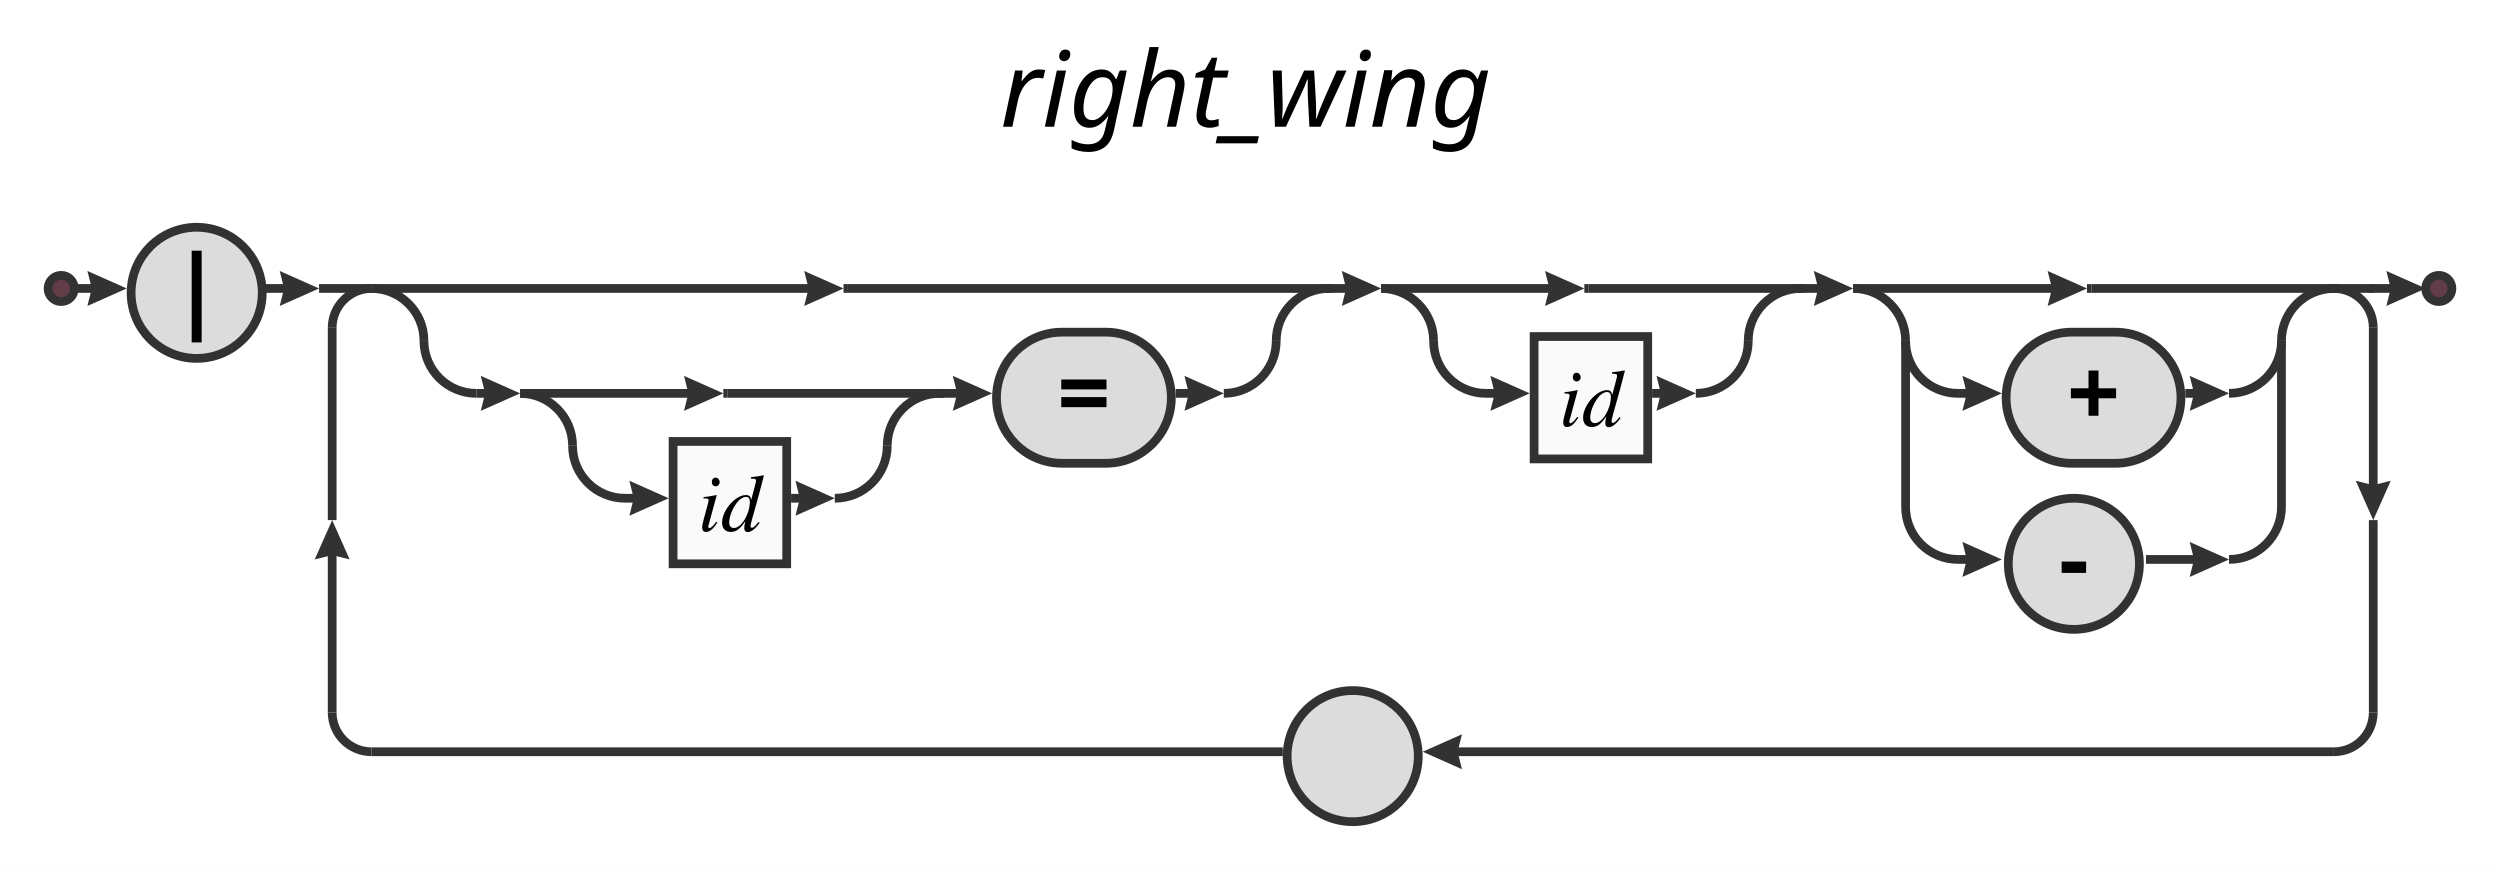
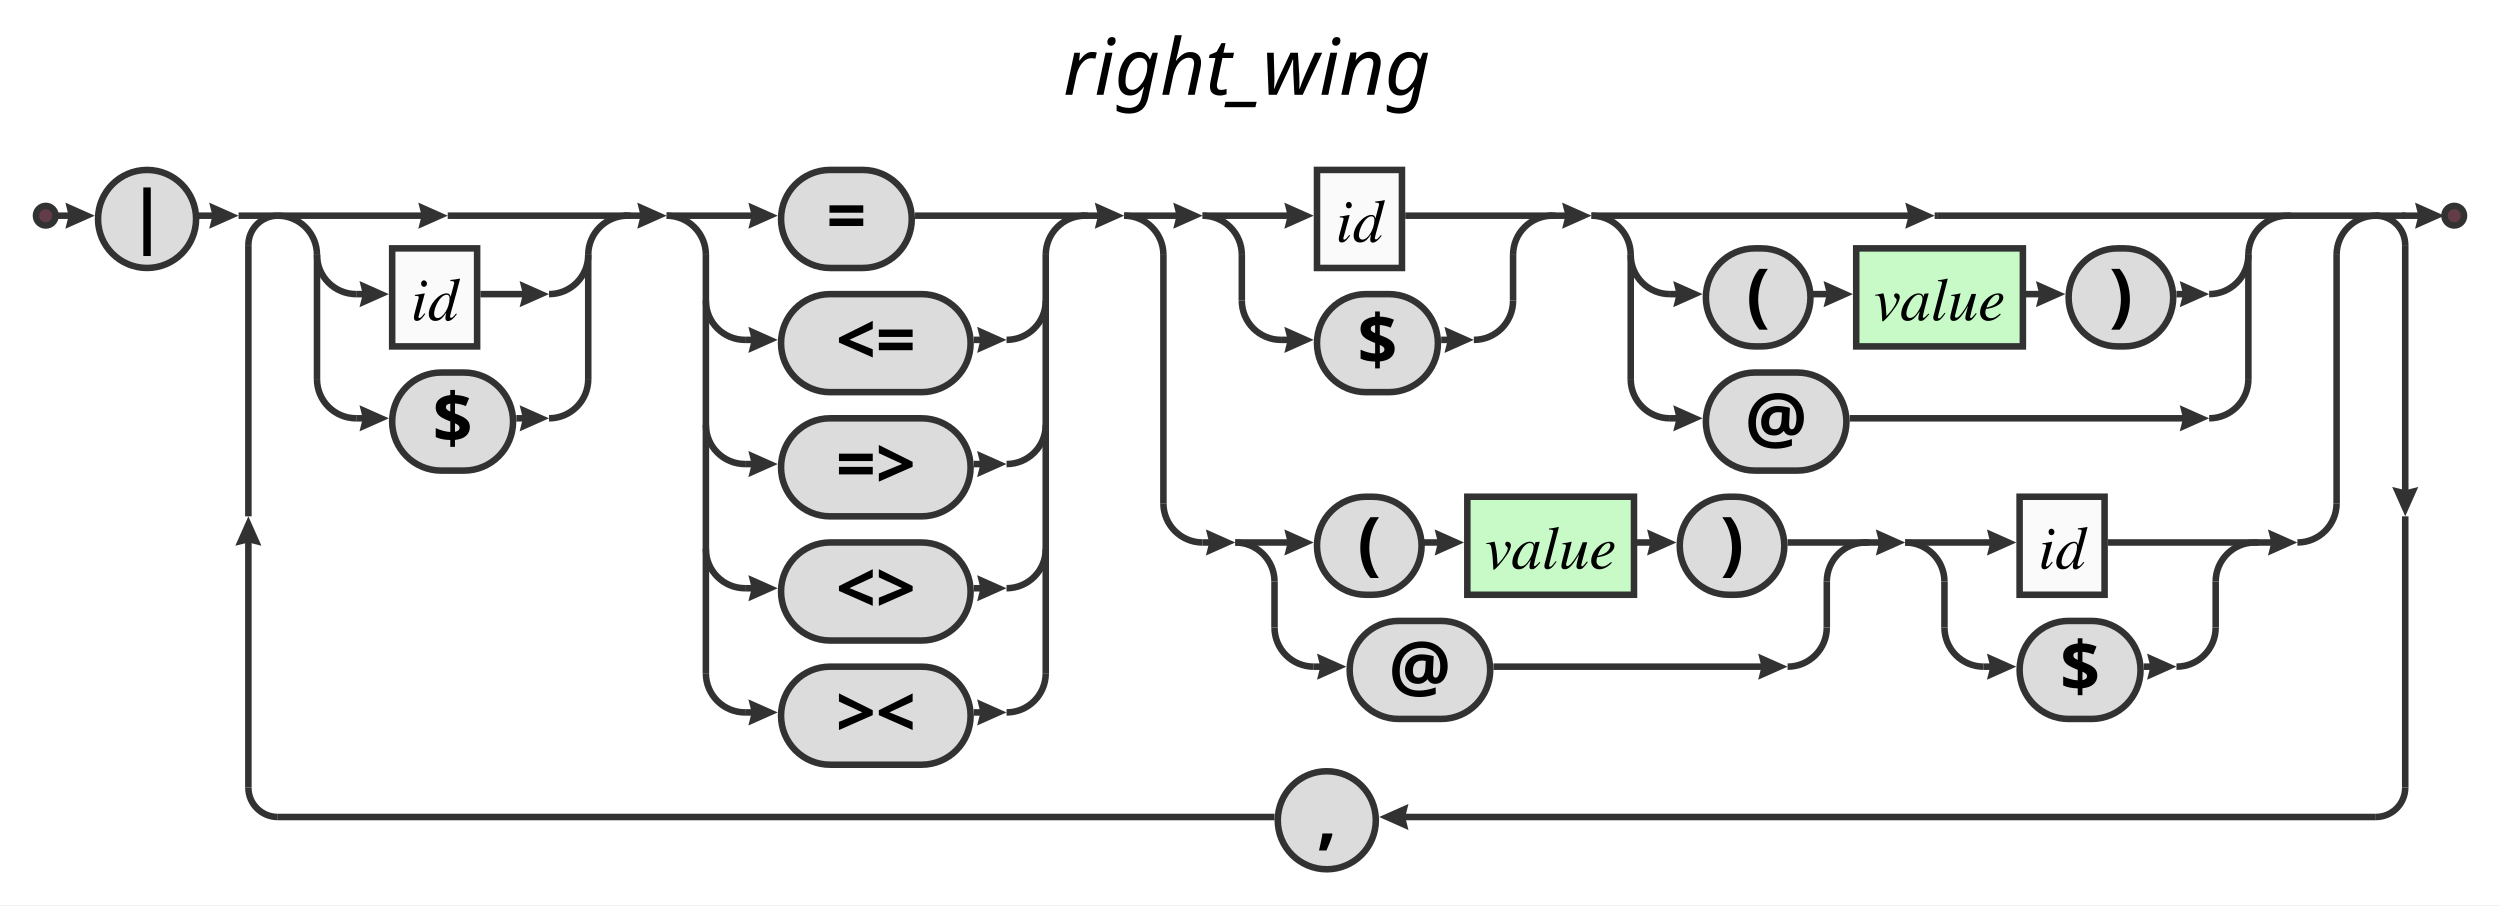
- <svg xmlns="http://www.w3.org/2000/svg" xml:space="preserve" width="572" height="199" version="1.1">
+ <svg xmlns="http://www.w3.org/2000/svg" xml:space="preserve" width="765" height="277" version="1.1">
  <style type="text/css">

+ .token_font {fill:#000000; text-anchor:middle;
+     font-family:Sans; font-size:16pt; font-weight:bold; font-style:normal;}
.title_font {fill:#000000; text-anchor:middle;
    font-family:Sans; font-size:18pt; font-weight:normal; font-style:italic;}
- .charclass_font {fill:#000000; text-anchor:middle;
-     font-family:Sans; font-size:16pt; font-weight:bold; font-style:normal;}
- .space_font {fill:#000000; text-anchor:middle;
-     font-family:Sans; font-size:10pt; font-weight:normal; font-style:normal;}
.hash_font {fill:#000000; text-anchor:middle;
-     font-family:Times; font-size:14pt; font-weight:normal; font-style:italic;}
- .non-terminal_font {fill:#000000; text-anchor:middle;
    font-family:Times; font-size:14pt; font-weight:normal; font-style:italic;}
.negative_font {fill:#000000; text-anchor:middle;
    font-family:Times; font-size:14pt; font-weight:normal; font-style:italic;}
- .token_font {fill:#000000; text-anchor:middle;
+ .space_font {fill:#000000; text-anchor:middle;
+     font-family:Sans; font-size:10pt; font-weight:normal; font-style:normal;}
+ .charclass_font {fill:#000000; text-anchor:middle;
    font-family:Sans; font-size:16pt; font-weight:bold; font-style:normal;}
.definitive_font {fill:#000000; text-anchor:middle;
+     font-family:Times; font-size:14pt; font-weight:normal; font-style:italic;}
+ .non-terminal_font {fill:#000000; text-anchor:middle;
    font-family:Times; font-size:14pt; font-weight:normal; font-style:italic;}
.label {fill:#000;
  text-anchor:middle;
  font-size:16pt; font-weight:bold; font-family:Sans;}
.link {fill: #0D47A1;}
.link:hover {fill: #0D47A1; text-decoration:underline;}
.link:visited {fill: #4A148C;}

</style>
  <defs>
    <marker id="arrow" markerWidth="5" markerHeight="4" refX="2.5" refY="2" orient="auto" markerUnits="strokeWidth">
      <path d="M0,0 L0.5,2 L0,4 L4.5,2 z" fill="#323232" />
    </marker>
  </defs>
  <rect width="100%" height="100%" fill="white" />
-   <circle cx="14.0" cy="66.0" r="3.0" stroke="#323232" stroke-width="2" fill="#623C47" />
-   <circle cx="45.0" cy="67.0" r="15.0" stroke="#323232" stroke-width="2" fill="#DCDCDC" />
+   <circle cx="14.0" cy="66.0" r="3.0" stroke-width="2" fill="#623C47" stroke="#323232" />
+   <circle cx="45.0" cy="67.0" r="15.0" stroke-width="2" fill="#DCDCDC" stroke="#323232" />
  <text class="token_font" x="45.0" y="73.5">|</text>
-   <line x1="193.0" y1="66.0" x2="194.0" y2="66.0" stroke="#323232" stroke-width="2" />
-   <line x1="165.5" y1="90.0" x2="166.5" y2="90.0" stroke="#323232" stroke-width="2" />
-   <rect x="154.0" y="101.0" width="26.0" height="28.0" stroke="#323232" stroke-width="2" fill="#FAFAFA" />
-   <text class="non-terminal_font" x="167.0" y="121.5">id</text>
-   <line x1="119.0" y1="90.0" x2="161.5" y2="90.0" stroke="#323232" stroke-width="2" marker-end="url(#arrow)" />
-   <line x1="166.5" y1="90.0" x2="216.0" y2="90.0" stroke="#323232" stroke-width="2" />
-   <path d="M131.0,102.0 A12.0,12.0 0 0,0 119.0,90.0" stroke="#323232" stroke-width="2" fill="none" />
-   <line x1="143.0" y1="114.0" x2="149.0" y2="114.0" stroke="#323232" stroke-width="2" marker-end="url(#arrow)" />
-   <line x1="181.0" y1="114.0" x2="187.0" y2="114.0" stroke="#323232" stroke-width="2" marker-end="url(#arrow)" />
-   <path d="M131.0,102.0 A12.0,12.0 0 0,0 143.0,114.0" stroke="#323232" stroke-width="2" fill="none" />
-   <path d="M191.0,114.0 A12.0,12.0 0 0,0 203.0,102.0" stroke="#323232" stroke-width="2" fill="none" />
-   <path d="M215.0,90.0 A12.0,12.0 0 0,0 203.0,102.0" stroke="#323232" stroke-width="2" fill="none" />
-   <line x1="131.0" y1="102.0" x2="131.0" y2="102.0" stroke="#323232" stroke-width="2" />
-   <line x1="203.0" y1="102.0" x2="203.0" y2="102.0" stroke="#323232" stroke-width="2" />
-   <path d="M243.0,106.0 A15.0,15.0 0 0,1 243.0,76.0 H253.0 A15.0,15.0 0 0,1 253.0,106.0 z" stroke="#323232" stroke-width="2" fill="#DCDCDC" />
-   <text class="token_font" x="248.0" y="97.5">=</text>
-   <line x1="214.0" y1="90.0" x2="223.0" y2="90.0" stroke="#323232" stroke-width="2" marker-end="url(#arrow)" />
-   <line x1="85.0" y1="66.0" x2="189.0" y2="66.0" stroke="#323232" stroke-width="2" marker-end="url(#arrow)" />
-   <line x1="194.0" y1="66.0" x2="305.0" y2="66.0" stroke="#323232" stroke-width="2" />
-   <path d="M97.0,78.0 A12.0,12.0 0 0,0 85.0,66.0" stroke="#323232" stroke-width="2" fill="none" />
-   <line x1="109.0" y1="90.0" x2="115.0" y2="90.0" stroke="#323232" stroke-width="2" marker-end="url(#arrow)" />
-   <line x1="269.0" y1="90.0" x2="276.0" y2="90.0" stroke="#323232" stroke-width="2" marker-end="url(#arrow)" />
-   <path d="M97.0,78.0 A12.0,12.0 0 0,0 109.0,90.0" stroke="#323232" stroke-width="2" fill="none" />
-   <path d="M280.0,90.0 A12.0,12.0 0 0,0 292.0,78.0" stroke="#323232" stroke-width="2" fill="none" />
-   <path d="M304.0,66.0 A12.0,12.0 0 0,0 292.0,78.0" stroke="#323232" stroke-width="2" fill="none" />
-   <line x1="97.0" y1="78.0" x2="97.0" y2="78.0" stroke="#323232" stroke-width="2" />
-   <line x1="292.0" y1="78.0" x2="292.0" y2="78.0" stroke="#323232" stroke-width="2" />
-   <line x1="362.5" y1="66.0" x2="363.5" y2="66.0" stroke="#323232" stroke-width="2" />
-   <rect x="351.0" y="77.0" width="26.0" height="28.0" stroke="#323232" stroke-width="2" fill="#FAFAFA" />
-   <text class="non-terminal_font" x="364.0" y="97.5">id</text>
-   <line x1="316.0" y1="66.0" x2="358.5" y2="66.0" stroke="#323232" stroke-width="2" marker-end="url(#arrow)" />
-   <line x1="363.5" y1="66.0" x2="413.0" y2="66.0" stroke="#323232" stroke-width="2" />
-   <path d="M328.0,78.0 A12.0,12.0 0 0,0 316.0,66.0" stroke="#323232" stroke-width="2" fill="none" />
-   <line x1="340.0" y1="90.0" x2="346.0" y2="90.0" stroke="#323232" stroke-width="2" marker-end="url(#arrow)" />
-   <line x1="378.0" y1="90.0" x2="384.0" y2="90.0" stroke="#323232" stroke-width="2" marker-end="url(#arrow)" />
-   <path d="M328.0,78.0 A12.0,12.0 0 0,0 340.0,90.0" stroke="#323232" stroke-width="2" fill="none" />
-   <path d="M388.0,90.0 A12.0,12.0 0 0,0 400.0,78.0" stroke="#323232" stroke-width="2" fill="none" />
-   <path d="M412.0,66.0 A12.0,12.0 0 0,0 400.0,78.0" stroke="#323232" stroke-width="2" fill="none" />
-   <line x1="328.0" y1="78.0" x2="328.0" y2="78.0" stroke="#323232" stroke-width="2" />
-   <line x1="400.0" y1="78.0" x2="400.0" y2="78.0" stroke="#323232" stroke-width="2" />
-   <line x1="303.0" y1="66.0" x2="312.0" y2="66.0" stroke="#323232" stroke-width="2" marker-end="url(#arrow)" />
-   <line x1="477.5" y1="66.0" x2="478.5" y2="66.0" stroke="#323232" stroke-width="2" />
-   <path d="M474.0,106.0 A15.0,15.0 0 0,1 474.0,76.0 H484.0 A15.0,15.0 0 0,1 484.0,106.0 z" stroke="#323232" stroke-width="2" fill="#DCDCDC" />
-   <text class="token_font" x="479.0" y="97.5">+</text>
-   <circle cx="474.5" cy="129.0" r="15.0" stroke="#323232" stroke-width="2" fill="#DCDCDC" />
-   <text class="token_font" x="474.5" y="135.5">-</text>
-   <line x1="424.0" y1="66.0" x2="473.5" y2="66.0" stroke="#323232" stroke-width="2" marker-end="url(#arrow)" />
-   <line x1="478.5" y1="66.0" x2="535.0" y2="66.0" stroke="#323232" stroke-width="2" />
-   <path d="M436.0,78.0 A12.0,12.0 0 0,0 424.0,66.0" stroke="#323232" stroke-width="2" fill="none" />
-   <line x1="448.0" y1="90.0" x2="454.0" y2="90.0" stroke="#323232" stroke-width="2" marker-end="url(#arrow)" />
-   <line x1="500.0" y1="90.0" x2="506.0" y2="90.0" stroke="#323232" stroke-width="2" marker-end="url(#arrow)" />
-   <path d="M436.0,78.0 A12.0,12.0 0 0,0 448.0,90.0" stroke="#323232" stroke-width="2" fill="none" />
-   <path d="M510.0,90.0 A12.0,12.0 0 0,0 522.0,78.0" stroke="#323232" stroke-width="2" fill="none" />
-   <line x1="448.0" y1="128.0" x2="454.0" y2="128.0" stroke="#323232" stroke-width="2" marker-end="url(#arrow)" />
-   <line x1="491.0" y1="128.0" x2="506.0" y2="128.0" stroke="#323232" stroke-width="2" marker-end="url(#arrow)" />
-   <path d="M436.0,116.0 A12.0,12.0 0 0,0 448.0,128.0" stroke="#323232" stroke-width="2" fill="none" />
-   <path d="M510.0,128.0 A12.0,12.0 0 0,0 522.0,116.0" stroke="#323232" stroke-width="2" fill="none" />
-   <path d="M534.0,66.0 A12.0,12.0 0 0,0 522.0,78.0" stroke="#323232" stroke-width="2" fill="none" />
-   <line x1="436.0" y1="116.0" x2="436.0" y2="78.0" stroke="#323232" stroke-width="2" />
-   <line x1="522.0" y1="116.0" x2="522.0" y2="78.0" stroke="#323232" stroke-width="2" />
-   <line x1="411.0" y1="66.0" x2="420.0" y2="66.0" stroke="#323232" stroke-width="2" marker-end="url(#arrow)" />
-   <circle cx="309.5" cy="173.0" r="15.0" stroke="#323232" stroke-width="2" fill="#DCDCDC" />
-   <text class="token_font" x="309.5" y="179.5"> </text>
-   <line x1="85.0" y1="172.0" x2="293.5" y2="172.0" stroke="#323232" stroke-width="2" />
-   <line x1="534.0" y1="172.0" x2="329.5" y2="172" stroke="#323232" stroke-width="2" marker-end="url(#arrow)" />
-   <line x1="73.0" y1="66.0" x2="85.0" y2="66.0" stroke="#323232" stroke-width="2" />
-   <path d="M85.0,66.0 A9.0,9.0 0 0,0 76.0,75.0" stroke="#323232" stroke-width="2" fill="none" />
-   <line x1="76.0" y1="163.0" x2="76.0" y2="123.0" stroke="#323232" stroke-width="2" marker-end="url(#arrow)" />
-   <line x1="76.0" y1="119.0" x2="76.0" y2="75.0" stroke="#323232" stroke-width="2" />
-   <path d="M76.0,163.0 A9.0,9.0 0 0,0 85.0,172.0" stroke="#323232" stroke-width="2" fill="none" />
-   <path d="M543.0,75.0 A9.0,9.0 0 0,0 534.0,66.0" stroke="#323232" stroke-width="2" fill="none" />
-   <line x1="543.0" y1="75.0" x2="543.0" y2="115.0" stroke="#323232" stroke-width="2" marker-end="url(#arrow)" />
-   <line x1="543.0" y1="119.0" x2="543.0" y2="163.0" stroke="#323232" stroke-width="2" />
-   <path d="M534.0,172.0 A9.0,9.0 0 0,0 543.0,163.0" stroke="#323232" stroke-width="2" fill="none" />
-   <line x1="534.0" y1="66.0" x2="543.0" y2="66.0" stroke="#323232" stroke-width="2" />
-   <line x1="60.0" y1="66.0" x2="69.0" y2="66.0" stroke="#323232" stroke-width="2" marker-end="url(#arrow)" />
-   <line x1="16.0" y1="66.0" x2="25.0" y2="66.0" stroke="#323232" stroke-width="2" marker-end="url(#arrow)" />
-   <circle cx="558.0" cy="66.0" r="3.0" stroke="#323232" stroke-width="2" fill="#623C47" />
-   <line x1="542.0" y1="66.0" x2="551.0" y2="66.0" stroke="#323232" stroke-width="2" marker-end="url(#arrow)" />
-   <text class="title_font" x="285.0" y="29.0">right_wing</text>
+   <line x1="137.0" y1="66.0" x2="138.0" y2="66.0" stroke-width="2" stroke="#323232" />
+   <rect x="120.0" y="76.0" width="26.0" height="30.0" stroke-width="2" fill="#FAFAFA" stroke="#323232" />
+   <text class="non-terminal_font" x="133.0" y="98.0">id</text>
+   <path d="M135.0,144.0 A15.0,15.0 0 0,1 135.0,114.0 H142.0 A15.0,15.0 0 0,1 142.0,144.0 z" stroke-width="2" fill="#DCDCDC" stroke="#323232" />
+   <text class="token_font" x="138.5" y="135.5">$</text>
+   <line x1="85.0" y1="66.0" x2="133.0" y2="66.0" stroke-width="2" stroke="#323232" marker-end="url(#arrow)" />
+   <line x1="138.0" y1="66.0" x2="193.0" y2="66.0" stroke-width="2" stroke="#323232" />
+   <path d="M97.0,78.0 A12.0,12.0 0 0,0 85.0,66.0" stroke-width="2" fill="none" stroke="#323232" />
+   <line x1="109.0" y1="90.0" x2="115.0" y2="90.0" stroke-width="2" stroke="#323232" marker-end="url(#arrow)" />
+   <line x1="147.0" y1="90.0" x2="164.0" y2="90.0" stroke-width="2" stroke="#323232" marker-end="url(#arrow)" />
+   <path d="M97.0,78.0 A12.0,12.0 0 0,0 109.0,90.0" stroke-width="2" fill="none" stroke="#323232" />
+   <path d="M168.0,90.0 A12.0,12.0 0 0,0 180.0,78.0" stroke-width="2" fill="none" stroke="#323232" />
+   <line x1="109.0" y1="128.0" x2="115.0" y2="128.0" stroke-width="2" stroke="#323232" marker-end="url(#arrow)" />
+   <line x1="158.0" y1="128.0" x2="164.0" y2="128.0" stroke-width="2" stroke="#323232" marker-end="url(#arrow)" />
+   <path d="M97.0,116.0 A12.0,12.0 0 0,0 109.0,128.0" stroke-width="2" fill="none" stroke="#323232" />
+   <path d="M168.0,128.0 A12.0,12.0 0 0,0 180.0,116.0" stroke-width="2" fill="none" stroke="#323232" />
+   <path d="M192.0,66.0 A12.0,12.0 0 0,0 180.0,78.0" stroke-width="2" fill="none" stroke="#323232" />
+   <line x1="97.0" y1="116.0" x2="97.0" y2="78.0" stroke-width="2" stroke="#323232" />
+   <line x1="180.0" y1="116.0" x2="180.0" y2="78.0" stroke-width="2" stroke="#323232" />
+   <path d="M254.0,82.0 A15.0,15.0 0 0,1 254.0,52.0 H264.0 A15.0,15.0 0 0,1 264.0,82.0 z" stroke-width="2" fill="#DCDCDC" stroke="#323232" />
+   <text class="token_font" x="259.0" y="73.5">=</text>
+   <path d="M254.0,120.0 A15.0,15.0 0 0,1 254.0,90.0 H282.0 A15.0,15.0 0 0,1 282.0,120.0 z" stroke-width="2" fill="#DCDCDC" stroke="#323232" />
+   <text class="token_font" x="268.0" y="111.5">&lt;=</text>
+   <path d="M254.0,158.0 A15.0,15.0 0 0,1 254.0,128.0 H282.0 A15.0,15.0 0 0,1 282.0,158.0 z" stroke-width="2" fill="#DCDCDC" stroke="#323232" />
+   <text class="token_font" x="268.0" y="149.5">=&gt;</text>
+   <path d="M254.0,196.0 A15.0,15.0 0 0,1 254.0,166.0 H282.0 A15.0,15.0 0 0,1 282.0,196.0 z" stroke-width="2" fill="#DCDCDC" stroke="#323232" />
+   <text class="token_font" x="268.0" y="187.5">&lt;&gt;</text>
+   <path d="M254.0,234.0 A15.0,15.0 0 0,1 254.0,204.0 H282.0 A15.0,15.0 0 0,1 282.0,234.0 z" stroke-width="2" fill="#DCDCDC" stroke="#323232" />
+   <text class="token_font" x="268.0" y="225.5">&gt;&lt;</text>
+   <line x1="204.0" y1="66.0" x2="234.0" y2="66.0" stroke-width="2" stroke="#323232" marker-end="url(#arrow)" />
+   <line x1="280.0" y1="66.0" x2="333.0" y2="66.0" stroke-width="2" stroke="#323232" />
+   <path d="M216.0,78.0 A12.0,12.0 0 0,0 204.0,66.0" stroke-width="2" fill="none" stroke="#323232" />
+   <line x1="228.0" y1="104.0" x2="234.0" y2="104.0" stroke-width="2" stroke="#323232" marker-end="url(#arrow)" />
+   <line x1="298.0" y1="104.0" x2="304.0" y2="104.0" stroke-width="2" stroke="#323232" marker-end="url(#arrow)" />
+   <path d="M216.0,92.0 A12.0,12.0 0 0,0 228.0,104.0" stroke-width="2" fill="none" stroke="#323232" />
+   <path d="M308.0,104.0 A12.0,12.0 0 0,0 320.0,92.0" stroke-width="2" fill="none" stroke="#323232" />
+   <line x1="228.0" y1="142.0" x2="234.0" y2="142.0" stroke-width="2" stroke="#323232" marker-end="url(#arrow)" />
+   <line x1="298.0" y1="142.0" x2="304.0" y2="142.0" stroke-width="2" stroke="#323232" marker-end="url(#arrow)" />
+   <path d="M216.0,130.0 A12.0,12.0 0 0,0 228.0,142.0" stroke-width="2" fill="none" stroke="#323232" />
+   <path d="M308.0,142.0 A12.0,12.0 0 0,0 320.0,130.0" stroke-width="2" fill="none" stroke="#323232" />
+   <line x1="228.0" y1="180.0" x2="234.0" y2="180.0" stroke-width="2" stroke="#323232" marker-end="url(#arrow)" />
+   <line x1="298.0" y1="180.0" x2="304.0" y2="180.0" stroke-width="2" stroke="#323232" marker-end="url(#arrow)" />
+   <path d="M216.0,168.0 A12.0,12.0 0 0,0 228.0,180.0" stroke-width="2" fill="none" stroke="#323232" />
+   <path d="M308.0,180.0 A12.0,12.0 0 0,0 320.0,168.0" stroke-width="2" fill="none" stroke="#323232" />
+   <line x1="228.0" y1="218.0" x2="234.0" y2="218.0" stroke-width="2" stroke="#323232" marker-end="url(#arrow)" />
+   <line x1="298.0" y1="218.0" x2="304.0" y2="218.0" stroke-width="2" stroke="#323232" marker-end="url(#arrow)" />
+   <path d="M216.0,206.0 A12.0,12.0 0 0,0 228.0,218.0" stroke-width="2" fill="none" stroke="#323232" />
+   <path d="M308.0,218.0 A12.0,12.0 0 0,0 320.0,206.0" stroke-width="2" fill="none" stroke="#323232" />
+   <path d="M332.0,66.0 A12.0,12.0 0 0,0 320.0,78.0" stroke-width="2" fill="none" stroke="#323232" />
+   <line x1="216.0" y1="206.0" x2="216.0" y2="78.0" stroke-width="2" stroke="#323232" />
+   <line x1="320.0" y1="206.0" x2="320.0" y2="78.0" stroke-width="2" stroke="#323232" />
+   <line x1="191.0" y1="66.0" x2="200.0" y2="66.0" stroke-width="2" stroke="#323232" marker-end="url(#arrow)" />
+   <rect x="403.0" y="52.0" width="26.0" height="30.0" stroke-width="2" fill="#FAFAFA" stroke="#323232" />
+   <text class="non-terminal_font" x="416.0" y="74.0">id</text>
+   <path d="M418.0,120.0 A15.0,15.0 0 0,1 418.0,90.0 H425.0 A15.0,15.0 0 0,1 425.0,120.0 z" stroke-width="2" fill="#DCDCDC" stroke="#323232" />
+   <text class="token_font" x="421.5" y="111.5">$</text>
+   <line x1="368.0" y1="66.0" x2="398.0" y2="66.0" stroke-width="2" stroke="#323232" marker-end="url(#arrow)" />
+   <line x1="430.0" y1="66.0" x2="476.0" y2="66.0" stroke-width="2" stroke="#323232" />
+   <path d="M380.0,78.0 A12.0,12.0 0 0,0 368.0,66.0" stroke-width="2" fill="none" stroke="#323232" />
+   <line x1="392.0" y1="104.0" x2="398.0" y2="104.0" stroke-width="2" stroke="#323232" marker-end="url(#arrow)" />
+   <line x1="441.0" y1="104.0" x2="447.0" y2="104.0" stroke-width="2" stroke="#323232" marker-end="url(#arrow)" />
+   <path d="M380.0,92.0 A12.0,12.0 0 0,0 392.0,104.0" stroke-width="2" fill="none" stroke="#323232" />
+   <path d="M451.0,104.0 A12.0,12.0 0 0,0 463.0,92.0" stroke-width="2" fill="none" stroke="#323232" />
+   <path d="M475.0,66.0 A12.0,12.0 0 0,0 463.0,78.0" stroke-width="2" fill="none" stroke="#323232" />
+   <line x1="380.0" y1="92.0" x2="380.0" y2="78.0" stroke-width="2" stroke="#323232" />
+   <line x1="463.0" y1="92.0" x2="463.0" y2="78.0" stroke-width="2" stroke="#323232" />
+   <line x1="592.0" y1="66.0" x2="593.0" y2="66.0" stroke-width="2" stroke="#323232" />
+   <path d="M537.0,106.0 A15.0,15.0 0 0,1 537.0,76.0 H539.0 A15.0,15.0 0 0,1 539.0,106.0 z" stroke-width="2" fill="#DCDCDC" stroke="#323232" />
+   <text class="token_font" x="538.0" y="97.5">(</text>
+   <rect x="568.0" y="76.0" width="51.0" height="30.0" stroke-width="2" fill="#C8FAC8" stroke="#323232" />
+   <text class="hash_font" x="593.5" y="98.0">value</text>
+   <line x1="554.0" y1="90.0" x2="563.0" y2="90.0" stroke-width="2" stroke="#323232" marker-end="url(#arrow)" />
+   <path d="M648.0,106.0 A15.0,15.0 0 0,1 648.0,76.0 H650.0 A15.0,15.0 0 0,1 650.0,106.0 z" stroke-width="2" fill="#DCDCDC" stroke="#323232" />
+   <text class="token_font" x="649.0" y="97.5">)</text>
+   <line x1="619.0" y1="90.0" x2="628.0" y2="90.0" stroke-width="2" stroke="#323232" marker-end="url(#arrow)" />
+   <path d="M537.0,144.0 A15.0,15.0 0 0,1 537.0,114.0 H550.0 A15.0,15.0 0 0,1 550.0,144.0 z" stroke-width="2" fill="#DCDCDC" stroke="#323232" />
+   <text class="token_font" x="543.5" y="135.5">@</text>
+   <line x1="487.0" y1="66.0" x2="588.0" y2="66.0" stroke-width="2" stroke="#323232" marker-end="url(#arrow)" />
+   <line x1="593.0" y1="66.0" x2="701.0" y2="66.0" stroke-width="2" stroke="#323232" />
+   <path d="M499.0,78.0 A12.0,12.0 0 0,0 487.0,66.0" stroke-width="2" fill="none" stroke="#323232" />
+   <line x1="511.0" y1="90.0" x2="517.0" y2="90.0" stroke-width="2" stroke="#323232" marker-end="url(#arrow)" />
+   <line x1="666.0" y1="90.0" x2="672.0" y2="90.0" stroke-width="2" stroke="#323232" marker-end="url(#arrow)" />
+   <path d="M499.0,78.0 A12.0,12.0 0 0,0 511.0,90.0" stroke-width="2" fill="none" stroke="#323232" />
+   <path d="M676.0,90.0 A12.0,12.0 0 0,0 688.0,78.0" stroke-width="2" fill="none" stroke="#323232" />
+   <line x1="511.0" y1="128.0" x2="517.0" y2="128.0" stroke-width="2" stroke="#323232" marker-end="url(#arrow)" />
+   <line x1="566.0" y1="128.0" x2="672.0" y2="128.0" stroke-width="2" stroke="#323232" marker-end="url(#arrow)" />
+   <path d="M499.0,116.0 A12.0,12.0 0 0,0 511.0,128.0" stroke-width="2" fill="none" stroke="#323232" />
+   <path d="M676.0,128.0 A12.0,12.0 0 0,0 688.0,116.0" stroke-width="2" fill="none" stroke="#323232" />
+   <path d="M700.0,66.0 A12.0,12.0 0 0,0 688.0,78.0" stroke-width="2" fill="none" stroke="#323232" />
+   <line x1="499.0" y1="116.0" x2="499.0" y2="78.0" stroke-width="2" stroke="#323232" />
+   <line x1="688.0" y1="116.0" x2="688.0" y2="78.0" stroke-width="2" stroke="#323232" />
+   <line x1="474.0" y1="66.0" x2="483.0" y2="66.0" stroke-width="2" stroke="#323232" marker-end="url(#arrow)" />
+   <path d="M418.0,182.0 A15.0,15.0 0 0,1 418.0,152.0 H420.0 A15.0,15.0 0 0,1 420.0,182.0 z" stroke-width="2" fill="#DCDCDC" stroke="#323232" />
+   <text class="token_font" x="419.0" y="173.5">(</text>
+   <rect x="449.0" y="152.0" width="51.0" height="30.0" stroke-width="2" fill="#C8FAC8" stroke="#323232" />
+   <text class="hash_font" x="474.5" y="174.0">value</text>
+   <line x1="435.0" y1="166.0" x2="444.0" y2="166.0" stroke-width="2" stroke="#323232" marker-end="url(#arrow)" />
+   <path d="M529.0,182.0 A15.0,15.0 0 0,1 529.0,152.0 H531.0 A15.0,15.0 0 0,1 531.0,182.0 z" stroke-width="2" fill="#DCDCDC" stroke="#323232" />
+   <text class="token_font" x="530.0" y="173.5">)</text>
+   <line x1="500.0" y1="166.0" x2="509.0" y2="166.0" stroke-width="2" stroke="#323232" marker-end="url(#arrow)" />
+   <path d="M428.0,220.0 A15.0,15.0 0 0,1 428.0,190.0 H441.0 A15.0,15.0 0 0,1 441.0,220.0 z" stroke-width="2" fill="#DCDCDC" stroke="#323232" />
+   <text class="token_font" x="434.5" y="211.5">@</text>
+   <line x1="378.0" y1="166.0" x2="398.0" y2="166.0" stroke-width="2" stroke="#323232" marker-end="url(#arrow)" />
+   <line x1="547.0" y1="166.0" x2="572.0" y2="166.0" stroke-width="2" stroke="#323232" />
+   <path d="M390.0,178.0 A12.0,12.0 0 0,0 378.0,166.0" stroke-width="2" fill="none" stroke="#323232" />
+   <line x1="402.0" y1="204.0" x2="408.0" y2="204.0" stroke-width="2" stroke="#323232" marker-end="url(#arrow)" />
+   <line x1="457.0" y1="204.0" x2="543.0" y2="204.0" stroke-width="2" stroke="#323232" marker-end="url(#arrow)" />
+   <path d="M390.0,192.0 A12.0,12.0 0 0,0 402.0,204.0" stroke-width="2" fill="none" stroke="#323232" />
+   <path d="M547.0,204.0 A12.0,12.0 0 0,0 559.0,192.0" stroke-width="2" fill="none" stroke="#323232" />
+   <path d="M571.0,166.0 A12.0,12.0 0 0,0 559.0,178.0" stroke-width="2" fill="none" stroke="#323232" />
+   <line x1="390.0" y1="192.0" x2="390.0" y2="178.0" stroke-width="2" stroke="#323232" />
+   <line x1="559.0" y1="192.0" x2="559.0" y2="178.0" stroke-width="2" stroke="#323232" />
+   <rect x="618.0" y="152.0" width="26.0" height="30.0" stroke-width="2" fill="#FAFAFA" stroke="#323232" />
+   <text class="non-terminal_font" x="631.0" y="174.0">id</text>
+   <path d="M633.0,220.0 A15.0,15.0 0 0,1 633.0,190.0 H640.0 A15.0,15.0 0 0,1 640.0,220.0 z" stroke-width="2" fill="#DCDCDC" stroke="#323232" />
+   <text class="token_font" x="636.5" y="211.5">$</text>
+   <line x1="583.0" y1="166.0" x2="613.0" y2="166.0" stroke-width="2" stroke="#323232" marker-end="url(#arrow)" />
+   <line x1="645.0" y1="166.0" x2="691.0" y2="166.0" stroke-width="2" stroke="#323232" />
+   <path d="M595.0,178.0 A12.0,12.0 0 0,0 583.0,166.0" stroke-width="2" fill="none" stroke="#323232" />
+   <line x1="607.0" y1="204.0" x2="613.0" y2="204.0" stroke-width="2" stroke="#323232" marker-end="url(#arrow)" />
+   <line x1="656.0" y1="204.0" x2="662.0" y2="204.0" stroke-width="2" stroke="#323232" marker-end="url(#arrow)" />
+   <path d="M595.0,192.0 A12.0,12.0 0 0,0 607.0,204.0" stroke-width="2" fill="none" stroke="#323232" />
+   <path d="M666.0,204.0 A12.0,12.0 0 0,0 678.0,192.0" stroke-width="2" fill="none" stroke="#323232" />
+   <path d="M690.0,166.0 A12.0,12.0 0 0,0 678.0,178.0" stroke-width="2" fill="none" stroke="#323232" />
+   <line x1="595.0" y1="192.0" x2="595.0" y2="178.0" stroke-width="2" stroke="#323232" />
+   <line x1="678.0" y1="192.0" x2="678.0" y2="178.0" stroke-width="2" stroke="#323232" />
+   <line x1="570.0" y1="166.0" x2="579.0" y2="166.0" stroke-width="2" stroke="#323232" marker-end="url(#arrow)" />
+   <line x1="344.0" y1="66.0" x2="364.0" y2="66.0" stroke-width="2" stroke="#323232" marker-end="url(#arrow)" />
+   <line x1="700.0" y1="66.0" x2="728.0" y2="66.0" stroke-width="2" stroke="#323232" />
+   <path d="M356.0,78.0 A12.0,12.0 0 0,0 344.0,66.0" stroke-width="2" fill="none" stroke="#323232" />
+   <line x1="368.0" y1="166.0" x2="374.0" y2="166.0" stroke-width="2" stroke="#323232" marker-end="url(#arrow)" />
+   <line x1="690.0" y1="166.0" x2="699.0" y2="166.0" stroke-width="2" stroke="#323232" marker-end="url(#arrow)" />
+   <path d="M356.0,154.0 A12.0,12.0 0 0,0 368.0,166.0" stroke-width="2" fill="none" stroke="#323232" />
+   <path d="M703.0,166.0 A12.0,12.0 0 0,0 715.0,154.0" stroke-width="2" fill="none" stroke="#323232" />
+   <path d="M727.0,66.0 A12.0,12.0 0 0,0 715.0,78.0" stroke-width="2" fill="none" stroke="#323232" />
+   <line x1="356.0" y1="154.0" x2="356.0" y2="78.0" stroke-width="2" stroke="#323232" />
+   <line x1="715.0" y1="154.0" x2="715.0" y2="78.0" stroke-width="2" stroke="#323232" />
+   <line x1="331.0" y1="66.0" x2="340.0" y2="66.0" stroke-width="2" stroke="#323232" marker-end="url(#arrow)" />
+   <circle cx="406.0" cy="251.0" r="15.0" stroke-width="2" fill="#DCDCDC" stroke="#323232" />
+   <text class="token_font" x="406.0" y="257.5">,</text>
+   <line x1="85.0" y1="250.0" x2="390.0" y2="250.0" stroke-width="2" stroke="#323232" />
+   <line x1="727.0" y1="250.0" x2="426.0" y2="250" stroke-width="2" stroke="#323232" marker-end="url(#arrow)" />
+   <line x1="73.0" y1="66.0" x2="85.0" y2="66.0" stroke-width="2" stroke="#323232" />
+   <path d="M85.0,66.0 A9.0,9.0 0 0,0 76.0,75.0" stroke-width="2" fill="none" stroke="#323232" />
+   <line x1="76.0" y1="241.0" x2="76.0" y2="162.0" stroke-width="2" stroke="#323232" marker-end="url(#arrow)" />
+   <line x1="76.0" y1="158.0" x2="76.0" y2="75.0" stroke-width="2" stroke="#323232" />
+   <path d="M76.0,241.0 A9.0,9.0 0 0,0 85.0,250.0" stroke-width="2" fill="none" stroke="#323232" />
+   <path d="M736.0,75.0 A9.0,9.0 0 0,0 727.0,66.0" stroke-width="2" fill="none" stroke="#323232" />
+   <line x1="736.0" y1="75.0" x2="736.0" y2="154.0" stroke-width="2" stroke="#323232" marker-end="url(#arrow)" />
+   <line x1="736.0" y1="158.0" x2="736.0" y2="241.0" stroke-width="2" stroke="#323232" />
+   <path d="M727.0,250.0 A9.0,9.0 0 0,0 736.0,241.0" stroke-width="2" fill="none" stroke="#323232" />
+   <line x1="727.0" y1="66.0" x2="736.0" y2="66.0" stroke-width="2" stroke="#323232" />
+   <line x1="60.0" y1="66.0" x2="69.0" y2="66.0" stroke-width="2" stroke="#323232" marker-end="url(#arrow)" />
+   <line x1="16.0" y1="66.0" x2="25.0" y2="66.0" stroke-width="2" stroke="#323232" marker-end="url(#arrow)" />
+   <circle cx="751.0" cy="66.0" r="3.0" stroke-width="2" fill="#623C47" stroke="#323232" />
+   <line x1="735.0" y1="66.0" x2="744.0" y2="66.0" stroke-width="2" stroke="#323232" marker-end="url(#arrow)" />
+   <text class="title_font" x="381.5" y="29.0">right_wing</text>
</svg>
